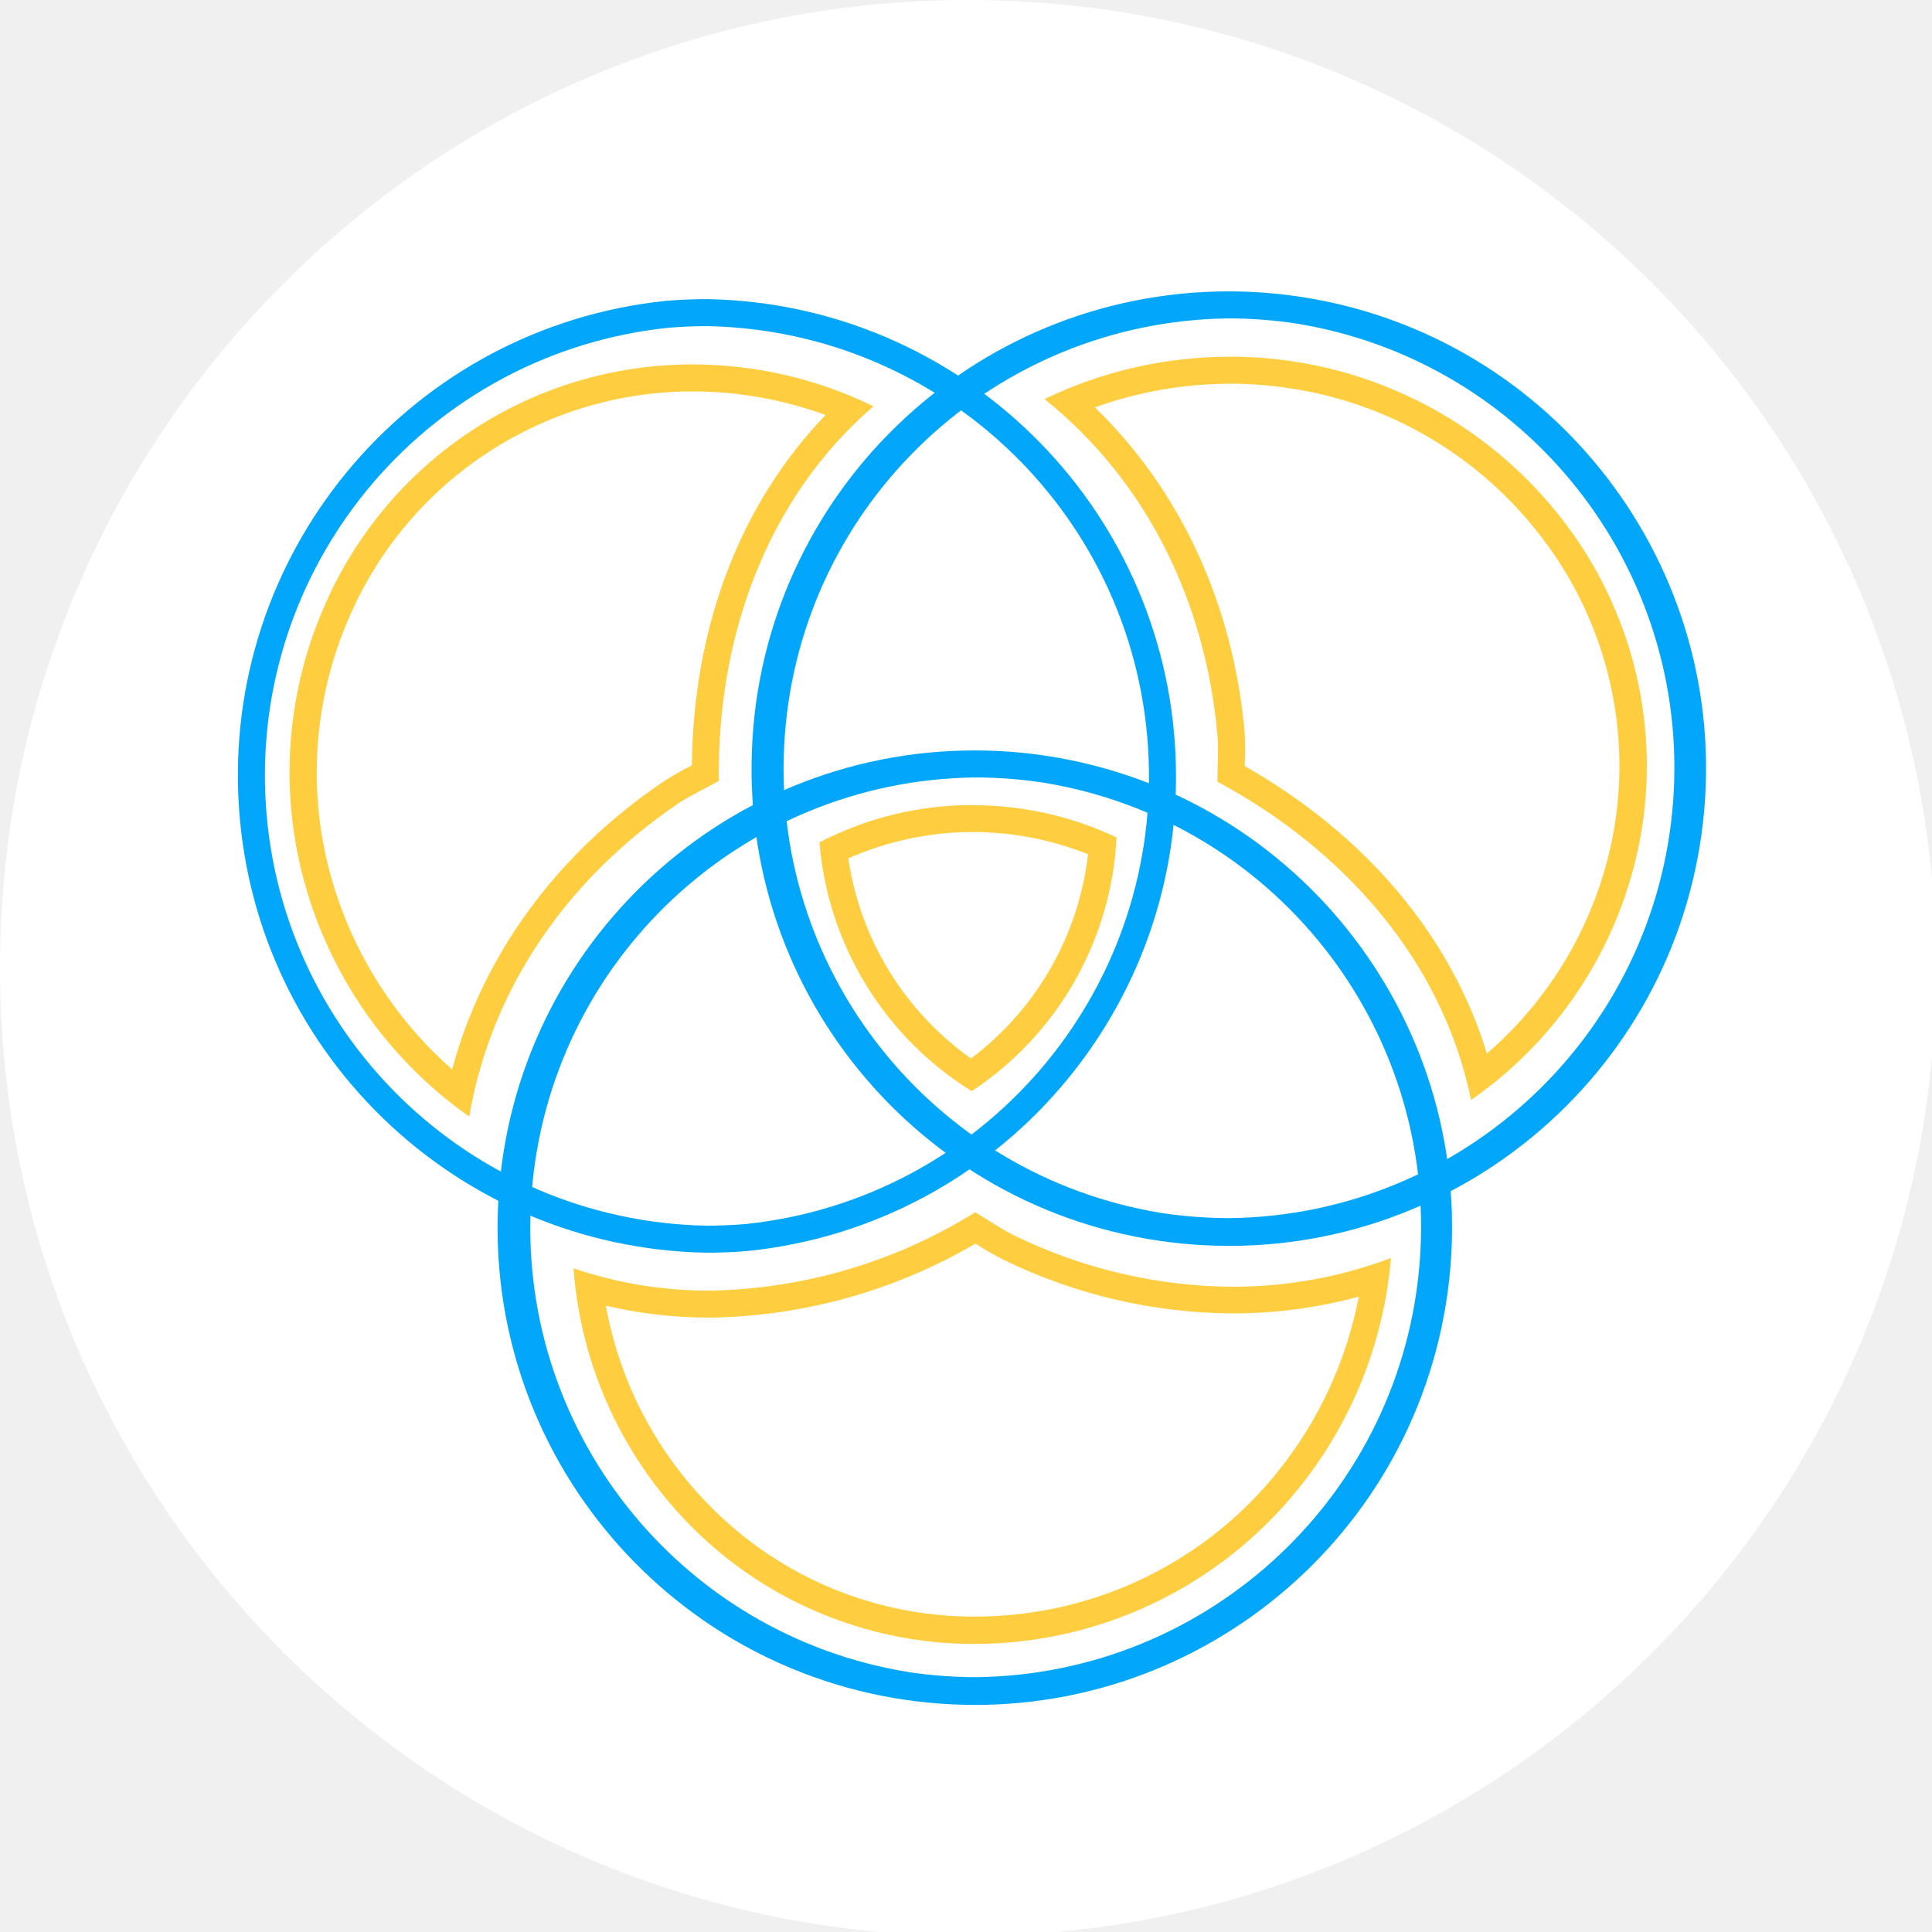
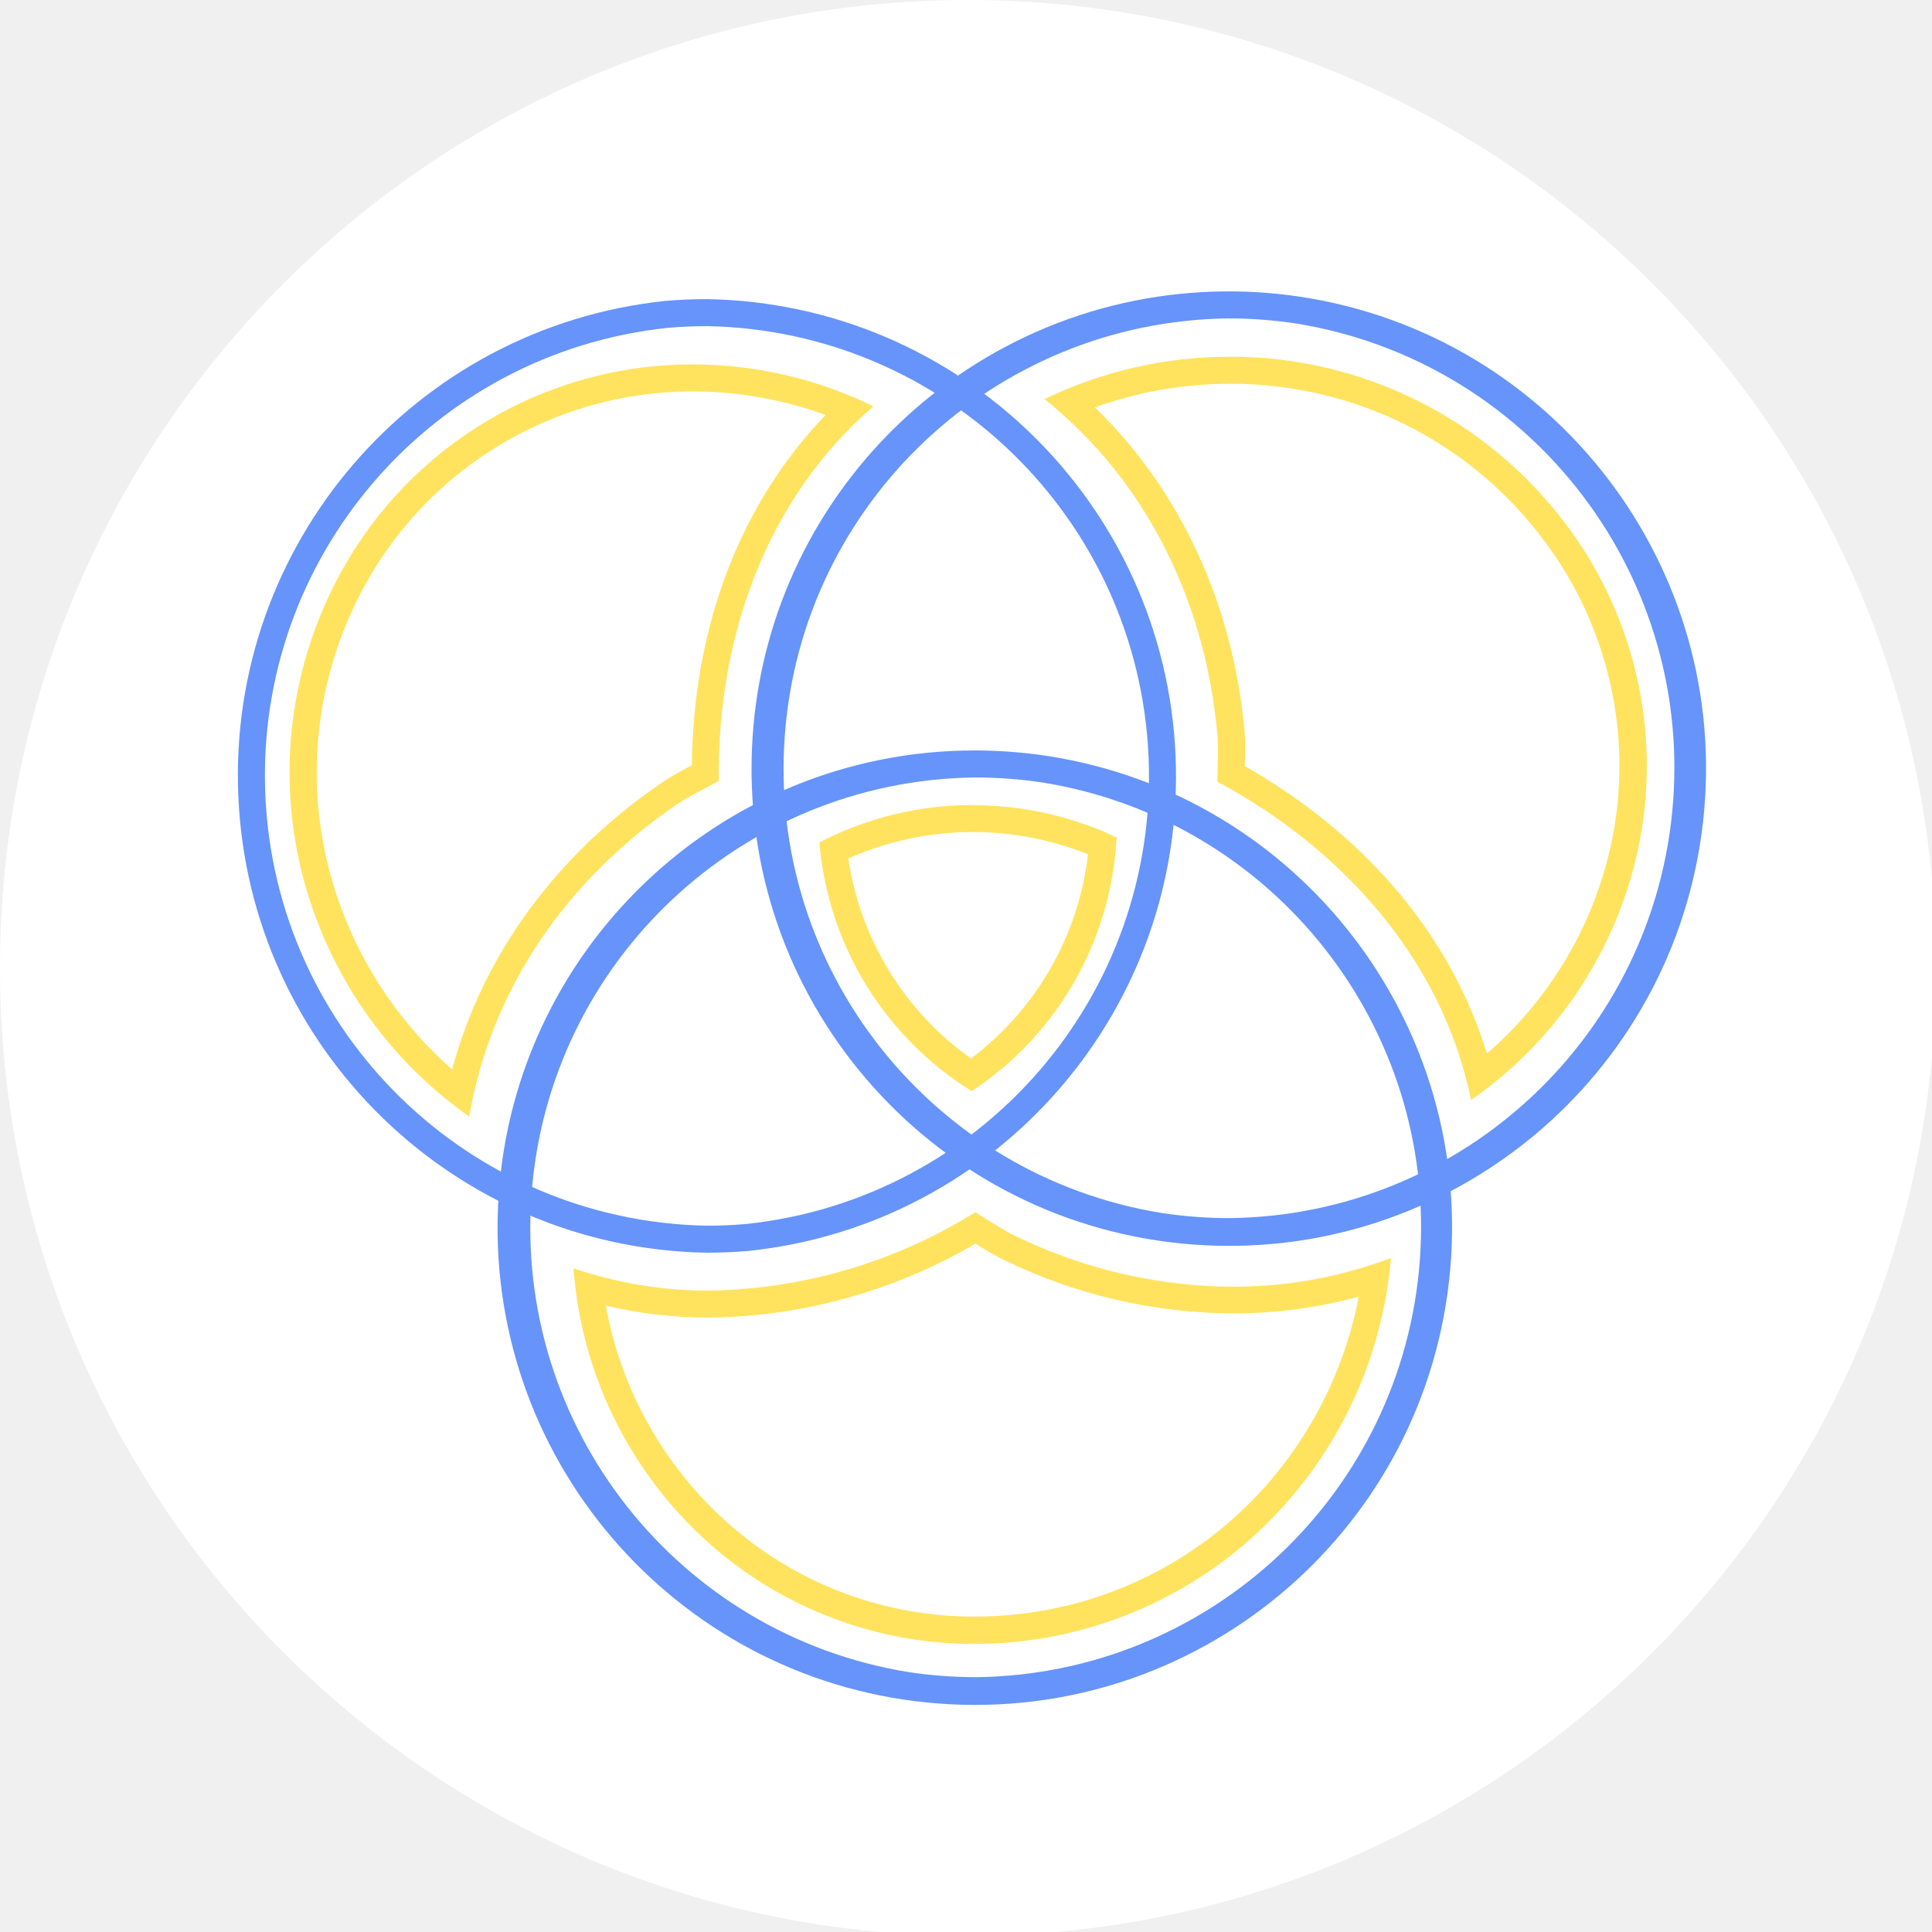
<svg xmlns="http://www.w3.org/2000/svg" viewBox="0 0 214.56 214.56">
  <defs>
-     <style>.cls-1{fill:#fff;}.cls-2{fill:#02a7fc;}.cls-3{fill:#ffce40;}</style>
+     <style>.cls-1{fill:#fff;}.cls-2{fill:#6694fb;}.cls-3{fill:#ffe35e;}</style>
  </defs>
  <g id="Vrstva_14" data-name="Vrstva 14">
    <circle class="cls-1" cx="107.5" cy="107.5" r="107.5" />
  </g>
  <g id="Vrstva_17" data-name="Vrstva 17">
    <path class="cls-2" d="M78.57,36.22a50,50,0,0,1,4.32,99.71c-1.48.13-3,.19-4.44.19a50,50,0,0,1-4.32-99.71c1.48-.13,3-.19,4.44-.19h0m0-3c-1.55,0-3.12.06-4.7.2a53,53,0,0,0,4.58,105.7c1.55,0,3.12-.06,4.7-.2a53,53,0,0,0-4.58-105.7Z" />
    <path class="cls-2" d="M136.42,32.36v3a50.8,50.8,0,0,1,7.48.56,50,50,0,0,1-7.35,99.36,50.9,50.9,0,0,1-7.48-.56,50,50,0,0,1,7.35-99.36v-3m0,0a53,53,0,1,0,7.93.59,53,53,0,0,0-7.93-.59Z" />
    <path class="cls-2" d="M108.29,83.34v3a50.9,50.9,0,0,1,7.48.56,50,50,0,0,1-7.35,99.36,50.8,50.8,0,0,1-7.48-.56,50,50,0,0,1,7.35-99.36v-3m0,0a53,53,0,1,0,7.92.6,53,53,0,0,0-7.92-.6Z" />
-     <path class="cls-1" d="M107.89,119.38A34.63,34.63,0,0,1,92.58,94.43a35.81,35.81,0,0,1,29.86-.51A34.52,34.52,0,0,1,107.89,119.38Z" />
+     <path class="cls-1" d="M107.89,119.38a34.58,34.58,0,0,1-15.3-24.95,35.53,35.53,0,0,1,20.69-3.14,35.14,35.14,0,0,1,9.16,2.63A34.57,34.57,0,0,1,107.89,119.38Z" />
    <path class="cls-3" d="M108,92.4a34.58,34.58,0,0,1,12.83,2.47,33.1,33.1,0,0,1-13,22.68A33.17,33.17,0,0,1,94.21,95.33,34.21,34.21,0,0,1,108,92.4m0-3a37,37,0,0,0-17,4.15,36,36,0,0,0,16.92,27.63A35.9,35.9,0,0,0,124,93a37.15,37.15,0,0,0-10.5-3.18,37.73,37.73,0,0,0-5.48-.4Z" />
    <path class="cls-1" d="M164.31,119.6c-3.6-13.88-13.31-25.76-27.6-33.68,0-.25,0-.5,0-.76,0-1.29.06-2.61,0-3.67C135.38,66.74,129,53.78,118.78,44.7a45.88,45.88,0,0,1,24.41-3.11A44.66,44.66,0,0,1,172.56,59a43.12,43.12,0,0,1,8.28,32.65A44.14,44.14,0,0,1,164.31,119.6Z" />
    <path class="cls-3" d="M136.56,42.61a44.28,44.28,0,0,1,6.41.47,43.12,43.12,0,0,1,28.39,16.8,41.61,41.61,0,0,1,8,31.52A42.56,42.56,0,0,1,165.13,117c-4-13.07-13.43-24.25-26.9-31.93a34.76,34.76,0,0,0,0-3.71c-1.27-14.26-7.13-26.91-16.64-36.12a44.48,44.48,0,0,1,15-2.62m0-3A47.1,47.1,0,0,0,116,44.32c11.47,9.21,17.89,22.66,19.2,37.3.13,1.46,0,3.66,0,5.19,14.09,7.57,25,19.92,28.17,35.35a45.5,45.5,0,0,0,19-30.31,44.58,44.58,0,0,0-8.57-33.77,46.61,46.61,0,0,0-37.2-18.47Z" />
    <path class="cls-1" d="M108.28,181A42.55,42.55,0,0,1,81,171.3a44,44,0,0,1-15.59-28.37,48.49,48.49,0,0,0,13.36,1.86,58.72,58.72,0,0,0,29.52-8.45l.64.4a35.77,35.77,0,0,0,3.17,1.84,57.19,57.19,0,0,0,24.76,5.78,51.23,51.23,0,0,0,15.87-2.49A45.84,45.84,0,0,1,143,164.38a44.46,44.46,0,0,1-29.81,16.37A43.36,43.36,0,0,1,108.28,181Z" />
    <path class="cls-3" d="M108.3,138.09a33.09,33.09,0,0,0,3.2,1.84,58.62,58.62,0,0,0,25.4,5.93,53,53,0,0,0,14-1.86,44.37,44.37,0,0,1-9,19.44,43,43,0,0,1-28.81,15.82,42.55,42.55,0,0,1-4.78.27A41.05,41.05,0,0,1,82,170.14,42.38,42.38,0,0,1,67.28,145a50.28,50.28,0,0,0,11.53,1.33,60,60,0,0,0,29.49-8.2m0-3.5a57.55,57.55,0,0,1-29.53,8.7,46.42,46.42,0,0,1-15.08-2.48,45.34,45.34,0,0,0,16.35,31.65,44.27,44.27,0,0,0,28.2,10.07,46.24,46.24,0,0,0,35.93-17.21,47,47,0,0,0,10.3-25.65,49.62,49.62,0,0,1-17.61,3.19,56,56,0,0,1-24.11-5.64c-1.32-.62-3.14-1.86-4.45-2.63Z" />
    <path class="cls-1" d="M51.09,121.41a45.81,45.81,0,0,1-14.5-19.76,44.46,44.46,0,0,1,.94-34A43,43,0,0,1,77,42a44.5,44.5,0,0,1,17.36,3.57c-10.35,9.85-16,24.05-16,40.33l-.66.35A32.69,32.69,0,0,0,74.47,88C62.26,96.3,54,108.09,51.09,121.41Z" />
    <path class="cls-3" d="M77,43.47a43,43,0,0,1,14.68,2.62C82.21,55.94,77,69.52,76.83,85a33.47,33.47,0,0,0-3.2,1.83c-11.8,8-20,19.21-23.42,31.94A44.37,44.37,0,0,1,38,101.12a43,43,0,0,1,.91-32.86A41.55,41.55,0,0,1,77,43.47m0-3A44.52,44.52,0,0,0,36.16,67a46,46,0,0,0-1,35.13A47,47,0,0,0,52.11,124c2.48-14.44,11.08-26.54,23.2-34.76,1.21-.82,3.19-1.77,4.52-2.51C79.62,70.82,85.11,55.38,97,45.12A45.78,45.78,0,0,0,77,40.47Z" />
  </g>
</svg>
